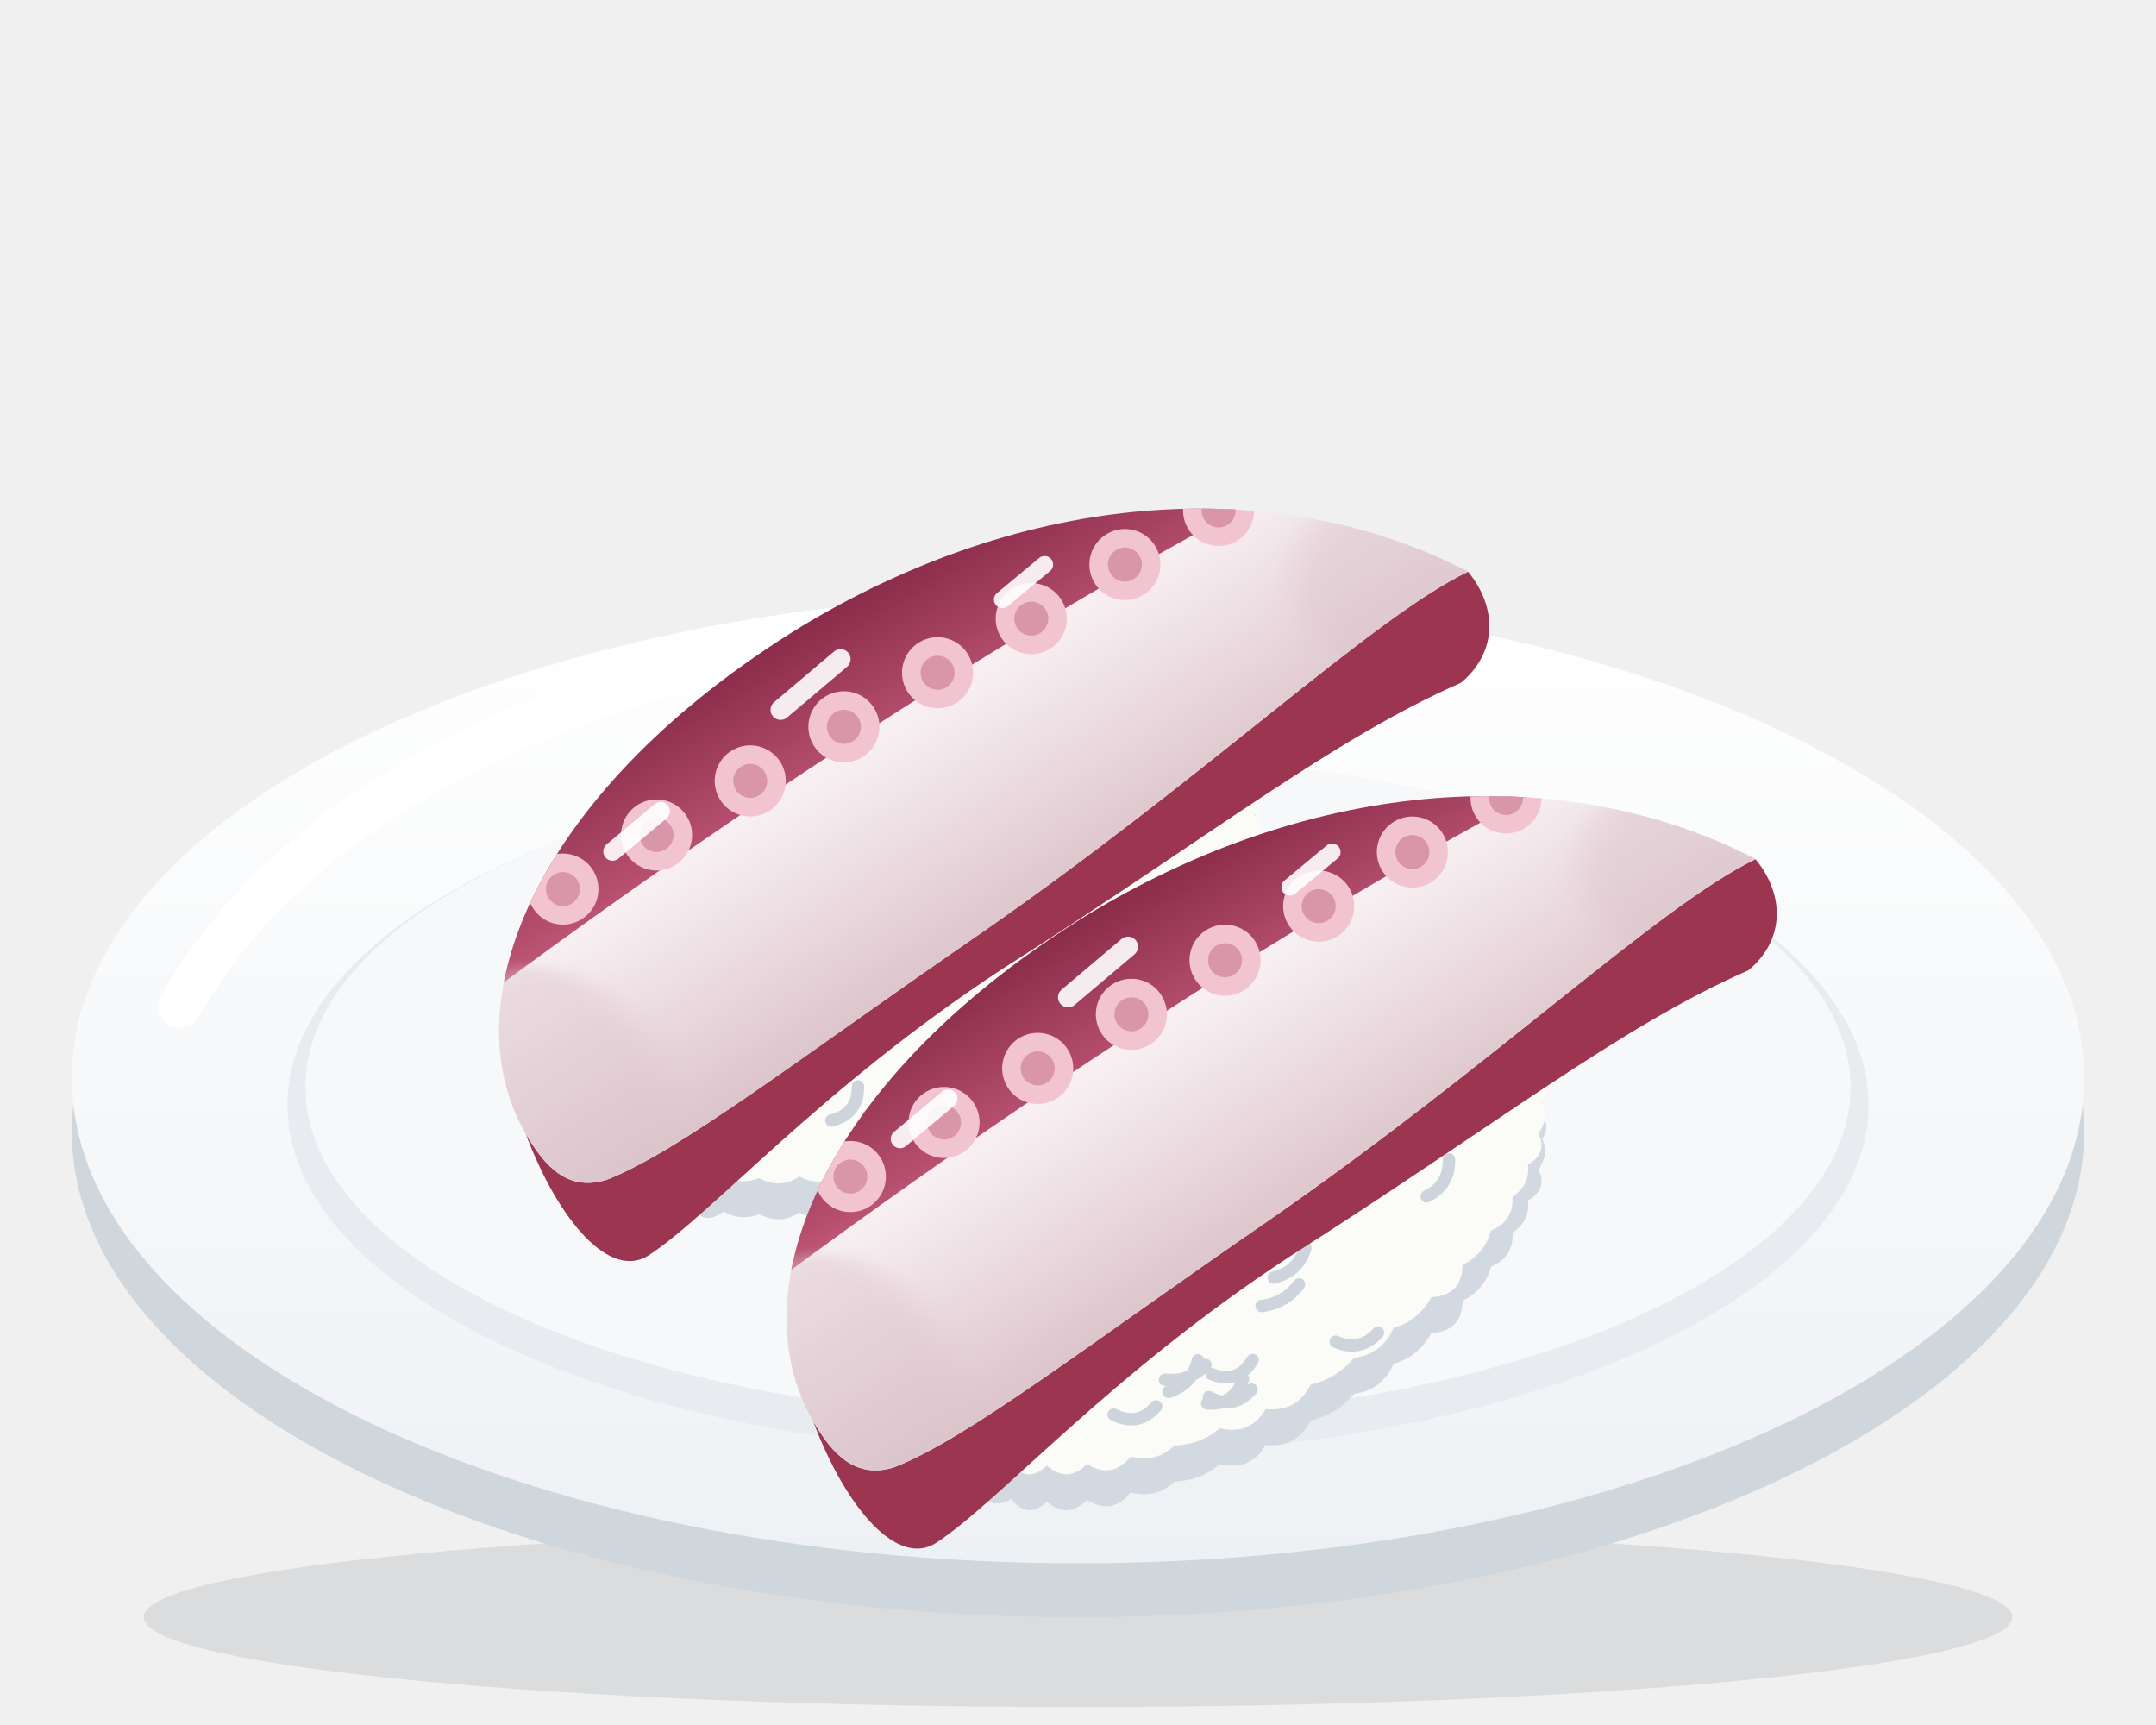
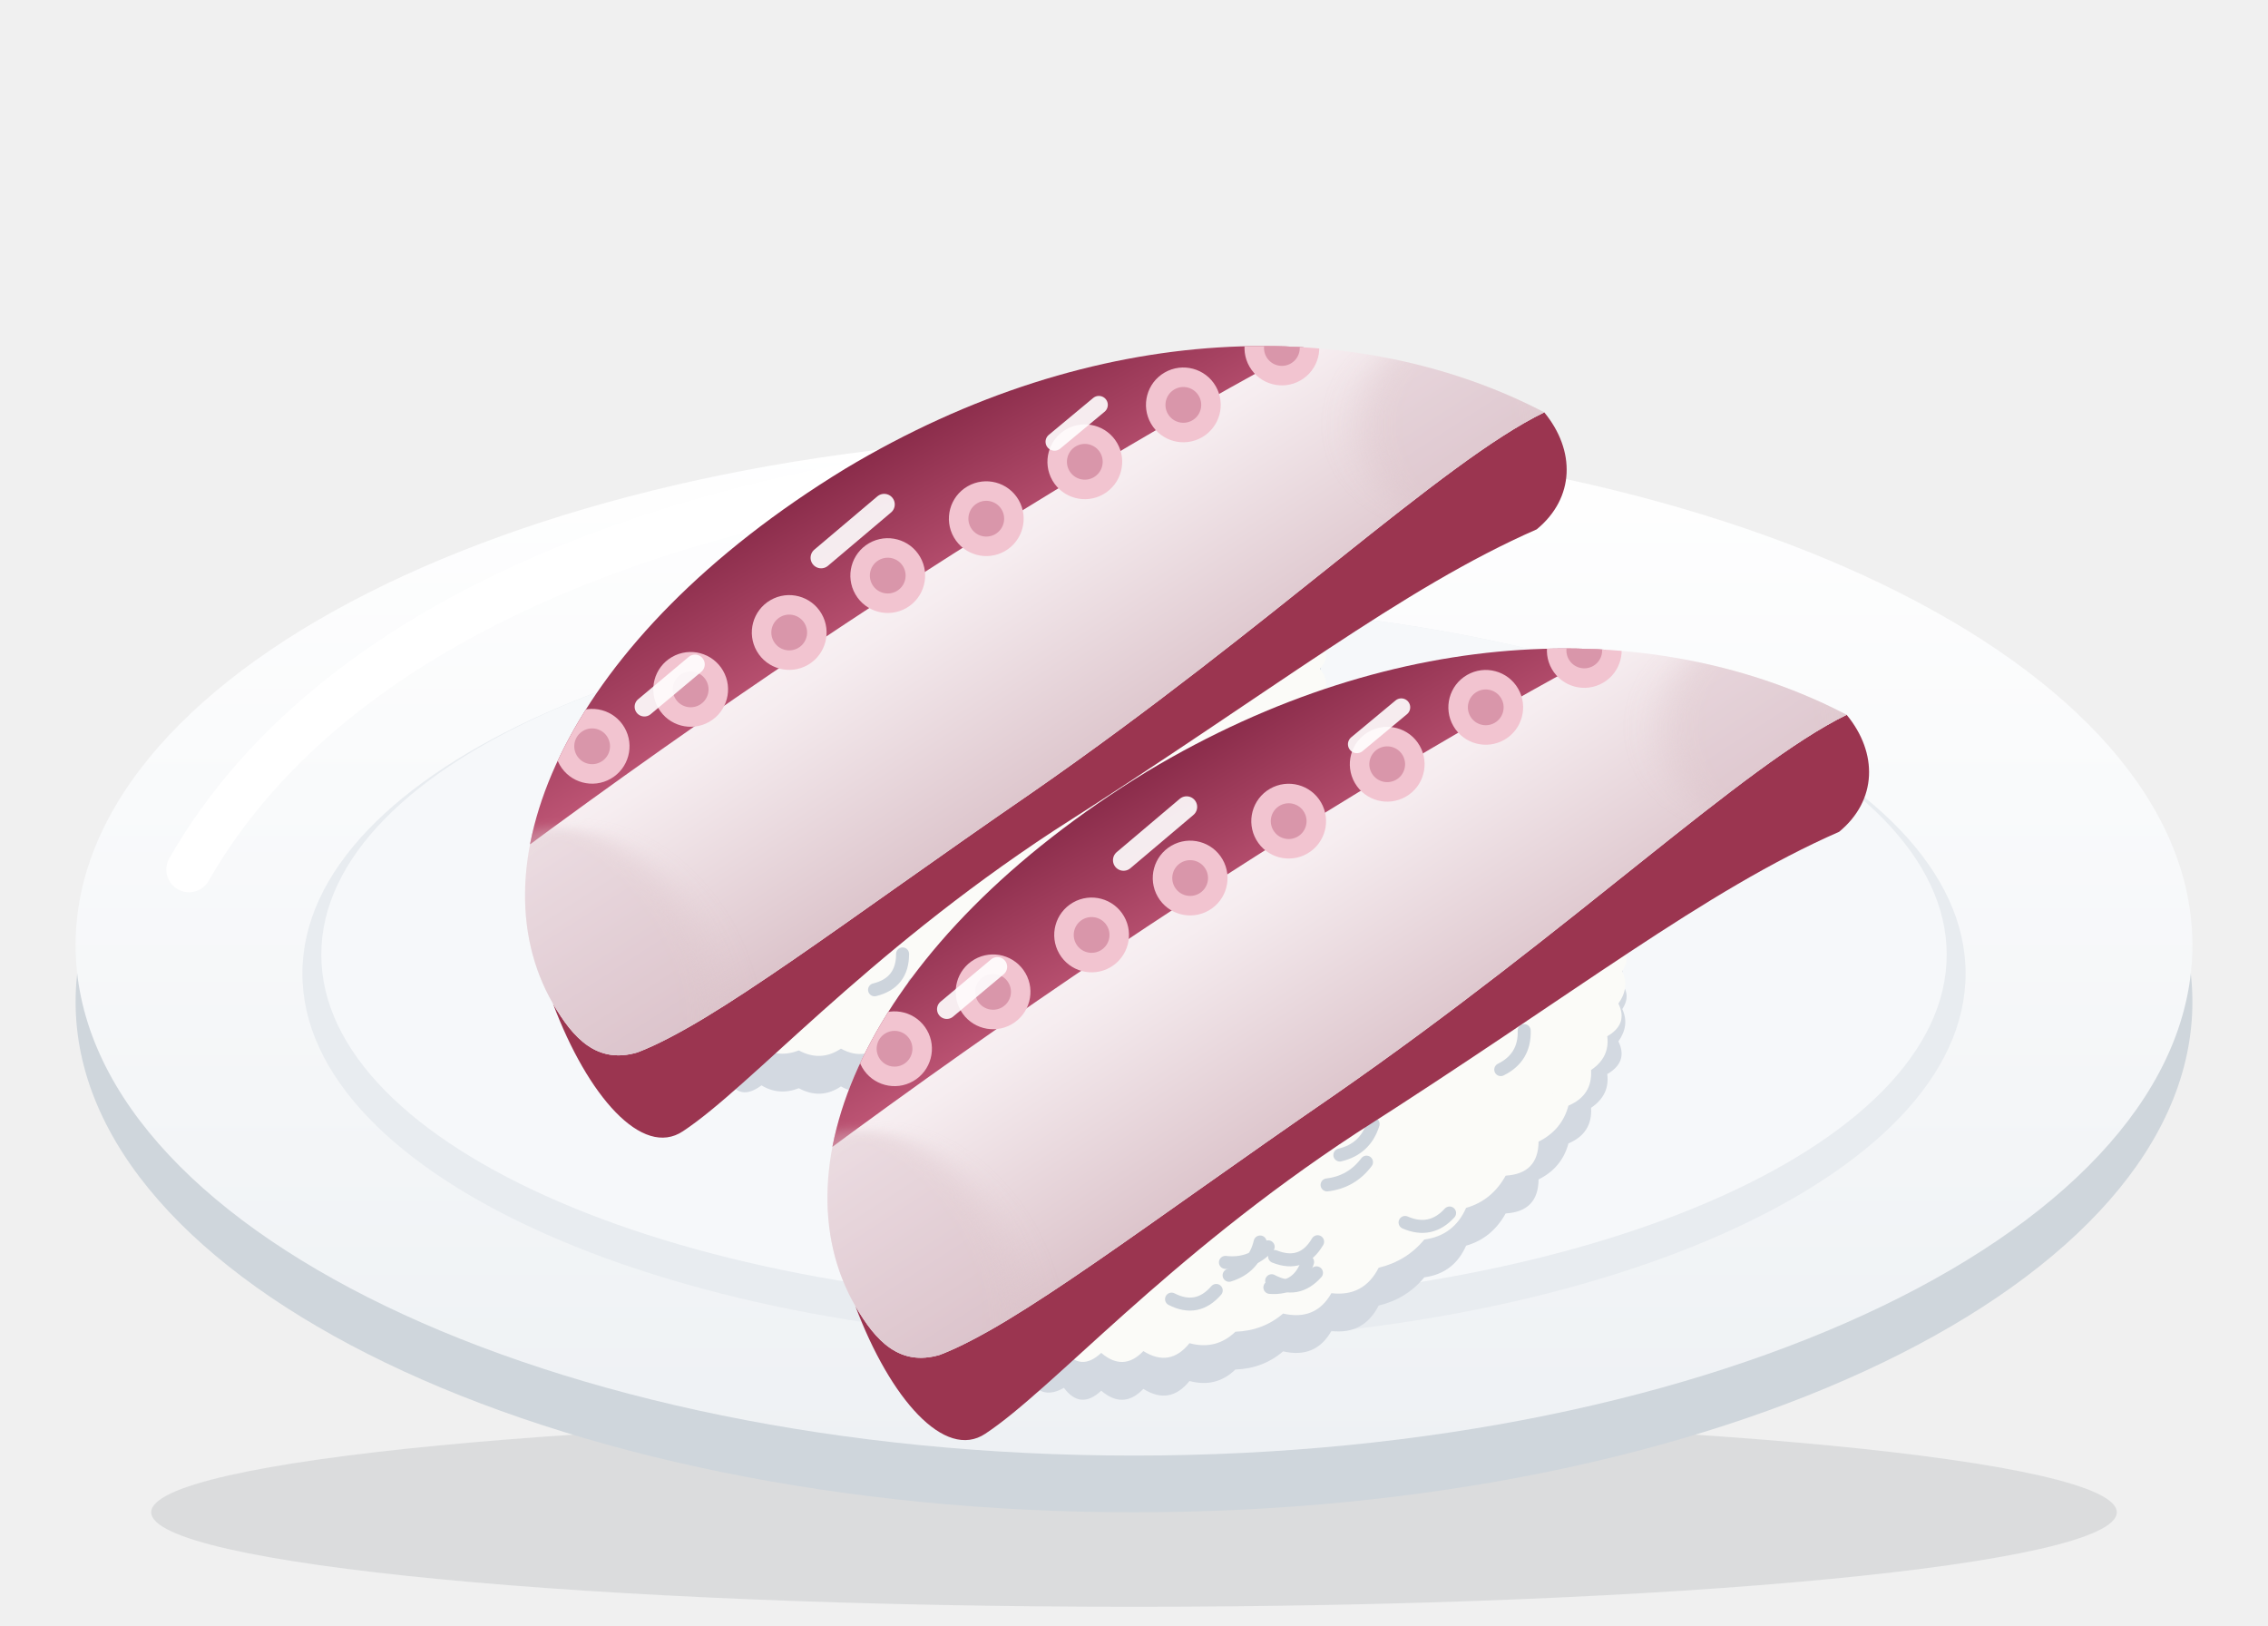
- <svg xmlns="http://www.w3.org/2000/svg" viewBox="0 0 120 96">
+ <svg xmlns="http://www.w3.org/2000/svg" viewBox="0 10 120 86">
  <defs>
    <filter id="soft" x="-20%" y="-50%" width="140%" height="200%">
      <feGaussianBlur stdDeviation="0.8" />
    </filter>
    <linearGradient id="plate" x1="0" y1="0" x2="0" y2="1">
      <stop offset="0" stop-color="#ffffff" />
      <stop offset="1" stop-color="#eef1f4" />
    </linearGradient>
    <linearGradient id="t" x1="0" y1="0" x2="0.15" y2="1">
      <stop offset="0" stop-color="#ffffff" />
      <stop offset="0.45" stop-color="#f6edf0" />
      <stop offset="1" stop-color="#dcc4cb" />
    </linearGradient>
    <linearGradient id="skin" x1="0" y1="0" x2="0" y2="1">
      <stop offset="0" stop-color="#7e2240" />
      <stop offset="1" stop-color="#c45a7a" />
    </linearGradient>
  </defs>
  <ellipse cx="60" cy="90" rx="52" ry="5" fill="#1c2b36" opacity="0.10" />
  <ellipse cx="60" cy="63" rx="56" ry="27" fill="#cfd6dc" />
  <ellipse cx="60" cy="60" rx="56" ry="27" fill="url(#plate)" />
  <ellipse cx="60" cy="61.5" rx="44" ry="19.5" fill="#e8ecf0" />
  <ellipse cx="60" cy="60.5" rx="43" ry="18.5" fill="#f6f8fa" />
  <path d="M10 56 C18 42 38 35 60 34" fill="none" stroke="#fff" stroke-width="2.4" stroke-linecap="round" />
  <g transform="translate(52 54.5) rotate(-30) scale(0.86)">
    <path d="M23 0 Q24 1 22.8 1.6 Q23.3 2.8 22.1 3.2 Q22.3 4.6 20.9 4.8 Q21.1 6.6 19.3 6.2 Q19 7.7 17.4 7.5 Q16.5 8.7 15.1 8.7 Q14.3 10.5 12.4 9.7 Q11.3 11.2 9.6 10.5 Q8.2 11.8 6.5 11 Q5 12.5 3.3 11.4 Q1.7 12.4 0 11.5 Q-1.7 12.1 -3.3 11.4 Q-5 12.7 -6.5 11 Q-8.2 11.6 -9.6 10.5 Q-11.3 11.1 -12.4 9.7 Q-14.2 10.2 -15.1 8.7 Q-16.6 8.8 -17.4 7.5 Q-18.7 7.3 -19.3 6.2 Q-21 6.4 -20.9 4.8 Q-22.3 4.6 -22.1 3.2 Q-23.3 2.8 -22.8 1.6 Q-24.1 1 -23 0 Q-23.5 -0.9 -22.8 -1.6 Q-23 -2.7 -22.1 -3.2 Q-22.1 -4.4 -20.9 -4.8 Q-20.7 -6 -19.3 -6.2 Q-19 -7.8 -17.4 -7.5 Q-16.8 -9.3 -15.1 -8.7 Q-14.3 -10.5 -12.4 -9.7 Q-11.2 -10.9 -9.6 -10.5 Q-8.2 -11.8 -6.5 -11 Q-5 -12 -3.3 -11.4 Q-1.7 -12.6 -0 -11.5 Q1.7 -12.6 3.3 -11.4 Q5 -11.9 6.5 -11 Q8.2 -11.5 9.6 -10.5 Q11.3 -11.2 12.4 -9.7 Q14.1 -10 15.1 -8.7 Q16.8 -9.3 17.4 -7.5 Q19 -7.7 19.3 -6.2 Q21 -6.3 20.9 -4.8 Q22.7 -4.9 22.1 -3.2 Q23.5 -2.9 22.8 -1.6 Q23.7 -0.9 23 0 Z" fill="#d3d9e1" />
  </g>
  <g transform="translate(52 52.5) rotate(-30) scale(0.86)">
    <path d="M23 0 Q24 1 22.8 1.6 Q23.3 2.8 22.1 3.2 Q22.3 4.6 20.9 4.8 Q21.1 6.6 19.3 6.2 Q19 7.7 17.4 7.5 Q16.5 8.7 15.1 8.7 Q14.3 10.5 12.4 9.7 Q11.3 11.2 9.6 10.5 Q8.2 11.8 6.5 11 Q5 12.5 3.3 11.4 Q1.7 12.4 0 11.5 Q-1.7 12.1 -3.3 11.4 Q-5 12.7 -6.5 11 Q-8.2 11.6 -9.6 10.5 Q-11.3 11.1 -12.4 9.7 Q-14.2 10.2 -15.1 8.7 Q-16.6 8.8 -17.4 7.5 Q-18.7 7.3 -19.3 6.2 Q-21 6.4 -20.9 4.8 Q-22.3 4.6 -22.1 3.2 Q-23.3 2.8 -22.8 1.6 Q-24.1 1 -23 0 Q-23.5 -0.9 -22.8 -1.6 Q-23 -2.7 -22.1 -3.2 Q-22.1 -4.4 -20.9 -4.8 Q-20.7 -6 -19.3 -6.2 Q-19 -7.8 -17.4 -7.5 Q-16.8 -9.3 -15.1 -8.7 Q-14.3 -10.5 -12.4 -9.7 Q-11.2 -10.9 -9.6 -10.5 Q-8.2 -11.8 -6.5 -11 Q-5 -12 -3.3 -11.4 Q-1.7 -12.6 -0 -11.5 Q1.7 -12.6 3.3 -11.4 Q5 -11.9 6.5 -11 Q8.2 -11.5 9.6 -10.5 Q11.3 -11.2 12.4 -9.7 Q14.1 -10 15.1 -8.7 Q16.8 -9.3 17.4 -7.5 Q19 -7.7 19.3 -6.2 Q21 -6.3 20.9 -4.8 Q22.7 -4.9 22.1 -3.2 Q23.5 -2.9 22.8 -1.6 Q23.7 -0.9 23 0 Z" fill="#fbfbf8" />
  </g>
  <g transform="translate(52 50.5) rotate(-30) scale(0.86)">
    <path d="M23 0 Q24 1 22.8 1.6 Q23.3 2.8 22.1 3.2 Q22.3 4.6 20.9 4.8 Q21.1 6.6 19.3 6.2 Q19 7.7 17.4 7.5 Q16.5 8.7 15.1 8.7 Q14.3 10.5 12.4 9.7 Q11.3 11.2 9.6 10.5 Q8.2 11.8 6.5 11 Q5 12.5 3.3 11.4 Q1.7 12.4 0 11.5 Q-1.7 12.1 -3.3 11.4 Q-5 12.7 -6.5 11 Q-8.2 11.6 -9.6 10.5 Q-11.3 11.1 -12.4 9.7 Q-14.2 10.2 -15.1 8.7 Q-16.6 8.8 -17.4 7.5 Q-18.7 7.3 -19.3 6.2 Q-21 6.4 -20.9 4.8 Q-22.3 4.6 -22.1 3.2 Q-23.3 2.8 -22.8 1.6 Q-24.1 1 -23 0 Q-23.5 -0.9 -22.8 -1.6 Q-23 -2.7 -22.1 -3.2 Q-22.1 -4.4 -20.9 -4.8 Q-20.7 -6 -19.3 -6.2 Q-19 -7.8 -17.4 -7.5 Q-16.8 -9.3 -15.1 -8.7 Q-14.3 -10.5 -12.4 -9.7 Q-11.2 -10.9 -9.6 -10.5 Q-8.2 -11.8 -6.5 -11 Q-5 -12 -3.3 -11.4 Q-1.7 -12.6 -0 -11.5 Q1.7 -12.6 3.3 -11.4 Q5 -11.9 6.5 -11 Q8.2 -11.5 9.6 -10.5 Q11.3 -11.2 12.4 -9.7 Q14.1 -10 15.1 -8.7 Q16.8 -9.3 17.4 -7.5 Q19 -7.7 19.3 -6.2 Q21 -6.3 20.9 -4.8 Q22.7 -4.9 22.1 -3.2 Q23.5 -2.9 22.8 -1.6 Q23.7 -0.9 23 0 Z" fill="#fbfbf8" />
  </g>
  <g transform="translate(52 48.5) rotate(-30) scale(0.86)">
    <path d="M23 0 Q24 1 22.8 1.6 Q23.3 2.8 22.1 3.2 Q22.3 4.6 20.9 4.8 Q21.1 6.6 19.3 6.2 Q19 7.7 17.4 7.5 Q16.5 8.7 15.1 8.7 Q14.3 10.5 12.4 9.7 Q11.3 11.2 9.6 10.5 Q8.2 11.8 6.5 11 Q5 12.5 3.3 11.4 Q1.7 12.4 0 11.5 Q-1.7 12.1 -3.3 11.4 Q-5 12.7 -6.5 11 Q-8.2 11.6 -9.6 10.5 Q-11.3 11.1 -12.4 9.7 Q-14.2 10.2 -15.1 8.7 Q-16.6 8.8 -17.4 7.5 Q-18.7 7.3 -19.3 6.2 Q-21 6.4 -20.9 4.8 Q-22.3 4.6 -22.1 3.2 Q-23.3 2.8 -22.8 1.6 Q-24.1 1 -23 0 Q-23.5 -0.9 -22.8 -1.6 Q-23 -2.7 -22.1 -3.2 Q-22.1 -4.4 -20.9 -4.8 Q-20.7 -6 -19.3 -6.2 Q-19 -7.8 -17.4 -7.5 Q-16.8 -9.3 -15.1 -8.7 Q-14.3 -10.5 -12.4 -9.7 Q-11.2 -10.9 -9.6 -10.5 Q-8.2 -11.8 -6.5 -11 Q-5 -12 -3.3 -11.4 Q-1.7 -12.6 -0 -11.5 Q1.7 -12.6 3.3 -11.4 Q5 -11.9 6.5 -11 Q8.2 -11.5 9.6 -10.5 Q11.3 -11.2 12.4 -9.7 Q14.1 -10 15.1 -8.7 Q16.8 -9.3 17.4 -7.5 Q19 -7.7 19.3 -6.2 Q21 -6.3 20.9 -4.8 Q22.7 -4.9 22.1 -3.2 Q23.5 -2.9 22.8 -1.6 Q23.7 -0.9 23 0 Z" fill="#fbfbf8" />
  </g>
  <g transform="translate(52 52.5) rotate(-30) scale(0.86)">
    <path d="M1.8 6.6 q1.4 0.9 2.8 0" transform="rotate(-13 1.8 6.6)" fill="none" stroke="#cdd4dc" stroke-width="0.8" stroke-linecap="round" />
    <path d="M1.5 4.7 q1.4 1.1 2.8 0" transform="rotate(11 1.5 4.7)" fill="none" stroke="#cdd4dc" stroke-width="0.8" stroke-linecap="round" />
    <path d="M-0.7 6.6 q1.4 1.1 2.8 0" transform="rotate(-24 -0.7 6.6)" fill="none" stroke="#cdd4dc" stroke-width="0.8" stroke-linecap="round" />
    <path d="M-13 9.9 q1.4 0.8 2.8 0" transform="rotate(7 -13 9.9)" fill="none" stroke="#cdd4dc" stroke-width="0.8" stroke-linecap="round" />
    <path d="M3.5 5.5 q1.4 1 2.8 0" transform="rotate(0 3.5 5.5)" fill="none" stroke="#cdd4dc" stroke-width="0.8" stroke-linecap="round" />
    <path d="M9.2 7.1 q1.4 0.9 2.8 0" transform="rotate(15 9.2 7.1)" fill="none" stroke="#cdd4dc" stroke-width="0.8" stroke-linecap="round" />
    <path d="M-11.5 6.6 q1.4 1.1 2.8 0" transform="rotate(-22 -11.5 6.6)" fill="none" stroke="#cdd4dc" stroke-width="0.8" stroke-linecap="round" />
    <path d="M-9.2 7.5 q1.4 1.1 2.8 0" transform="rotate(30 -9.2 7.5)" fill="none" stroke="#cdd4dc" stroke-width="0.8" stroke-linecap="round" />
    <path d="M-7.5 9.1 q1.4 1 2.8 0" transform="rotate(-3 -7.5 9.1)" fill="none" stroke="#cdd4dc" stroke-width="0.8" stroke-linecap="round" />
    <path d="M5.4 8 q1.4 0.7 2.8 0" transform="rotate(-12 5.4 8)" fill="none" stroke="#cdd4dc" stroke-width="0.8" stroke-linecap="round" />
  </g>
  <g transform="translate(52 44) rotate(-30) scale(0.86)">
    <path d="M-34 6 C-34 8.5 -33.5 10.6 -31 11.2 C-26 12 -16 10.6 -2 9.5 C16 8 30 4.5 37 5 C37.5 8 36 10.5 33 11 C24 10 14 11.5 -2 12.2 C-16 13 -26 16.5 -31 16.8 C-34 17 -35 12 -34 6 Z" fill="#9b3550" />
  </g>
  <g transform="translate(52 44) rotate(-30) scale(0.86)">
    <clipPath id="c0">
      <path d="M-34 6 C-34 -4 -22 -13 -2 -13.5 C16 -13.8 30 -6 37 5 C30 4.5 16 8 -2 9.5 C-16 10.6 -26 12 -31 11.2 C-33.5 10.6 -34 8.5 -34 6 Z" />
    </clipPath>
    <path d="M-34 6 C-34 -4 -22 -13 -2 -13.5 C16 -13.8 30 -6 37 5 C30 4.5 16 8 -2 9.5 C-16 10.6 -26 12 -31 11.2 C-33.5 10.6 -34 8.5 -34 6 Z" fill="url(#t)" />
    <g clip-path="url(#c0)">
      <path d="M-40 -16 H40 V-5 C20 -7 -10 -6 -40 -2 Z" fill="url(#skin)" />
      <circle cx="-24" cy="-6.5" r="2.3" fill="#f2c4d0" />
      <circle cx="-24" cy="-6.5" r="1.1" fill="#d996aa" />
      <circle cx="-17" cy="-6.5" r="2.3" fill="#f2c4d0" />
      <circle cx="-17" cy="-6.5" r="1.1" fill="#d996aa" />
      <circle cx="-10" cy="-6.5" r="2.3" fill="#f2c4d0" />
      <circle cx="-10" cy="-6.5" r="1.1" fill="#d996aa" />
      <circle cx="-3" cy="-6.5" r="2.3" fill="#f2c4d0" />
      <circle cx="-3" cy="-6.5" r="1.1" fill="#d996aa" />
      <circle cx="4" cy="-6.5" r="2.3" fill="#f2c4d0" />
      <circle cx="4" cy="-6.5" r="1.1" fill="#d996aa" />
      <circle cx="11" cy="-6.5" r="2.3" fill="#f2c4d0" />
      <circle cx="11" cy="-6.5" r="1.1" fill="#d996aa" />
      <circle cx="18" cy="-6.5" r="2.3" fill="#f2c4d0" />
      <circle cx="18" cy="-6.5" r="1.1" fill="#d996aa" />
      <circle cx="25" cy="-6.5" r="2.3" fill="#f2c4d0" />
      <circle cx="25" cy="-6.5" r="1.1" fill="#d996aa" />
      <path d="M-20 -7 l4 -0.7" stroke="#fff" stroke-width="1.2" stroke-linecap="round" opacity="0.9" />
      <path d="M-6 -9.5 l5 -0.9" stroke="#fff" stroke-width="1.3" stroke-linecap="round" opacity="0.9" />
      <path d="M10 -8.5 l3.5 -0.6" stroke="#fff" stroke-width="1.1" stroke-linecap="round" opacity="0.9" />
      <ellipse cx="-31" cy="6" rx="7" ry="10" fill="#dcc4cb" opacity="0.45" filter="url(#soft)" />
      <ellipse cx="32" cy="3" rx="6" ry="6" fill="#dcc4cb" opacity="0.45" filter="url(#soft)" />
    </g>
  </g>
  <g transform="translate(68 70.5) rotate(-30) scale(0.86)">
    <path d="M23 0 Q23.9 1 22.8 1.6 Q23.1 2.7 22.1 3.2 Q22 4.3 20.9 4.8 Q20.8 6.2 19.3 6.2 Q18.8 7.4 17.4 7.5 Q16.7 8.9 15.1 8.7 Q14 9.8 12.4 9.7 Q11.4 11.4 9.6 10.5 Q8.1 11.4 6.5 11 Q5 12.1 3.3 11.4 Q1.7 12 0 11.5 Q-1.7 12.6 -3.3 11.4 Q-5 12.4 -6.5 11 Q-8.1 11.3 -9.6 10.5 Q-11.2 10.9 -12.4 9.7 Q-14.2 10.4 -15.1 8.7 Q-16.8 9.2 -17.4 7.5 Q-19.1 7.9 -19.3 6.2 Q-20.8 6.2 -20.9 4.8 Q-22.4 4.6 -22.1 3.2 Q-23.4 2.8 -22.8 1.6 Q-23.7 0.9 -23 0 Q-23.8 -0.9 -22.8 -1.6 Q-23.1 -2.7 -22.1 -3.2 Q-22.4 -4.7 -20.9 -4.8 Q-20.6 -5.9 -19.3 -6.2 Q-19 -7.7 -17.4 -7.5 Q-16.7 -8.9 -15.1 -8.7 Q-14 -9.8 -12.4 -9.7 Q-11.3 -11 -9.6 -10.5 Q-8.3 -12.1 -6.5 -11 Q-5 -12.5 -3.3 -11.4 Q-1.7 -12.6 -0 -11.5 Q1.7 -12.5 3.3 -11.4 Q4.9 -11.7 6.5 -11 Q8.2 -11.8 9.6 -10.5 Q11.2 -10.8 12.4 -9.7 Q14 -9.8 15.1 -8.7 Q16.8 -9.2 17.4 -7.5 Q19.2 -8 19.3 -6.2 Q20.9 -6.3 20.9 -4.8 Q22 -4.3 22.1 -3.2 Q23.1 -2.7 22.8 -1.6 Q23.7 -0.9 23 0 Z" fill="#d3d9e1" />
  </g>
  <g transform="translate(68 68.5) rotate(-30) scale(0.86)">
    <path d="M23 0 Q23.9 1 22.8 1.6 Q23.1 2.7 22.1 3.2 Q22 4.3 20.9 4.8 Q20.8 6.2 19.3 6.2 Q18.8 7.4 17.4 7.5 Q16.7 8.9 15.1 8.7 Q14 9.8 12.4 9.7 Q11.4 11.4 9.6 10.5 Q8.1 11.4 6.5 11 Q5 12.1 3.3 11.4 Q1.7 12 0 11.5 Q-1.7 12.6 -3.3 11.4 Q-5 12.4 -6.5 11 Q-8.1 11.3 -9.6 10.5 Q-11.2 10.9 -12.4 9.7 Q-14.2 10.4 -15.1 8.7 Q-16.8 9.2 -17.4 7.5 Q-19.1 7.9 -19.3 6.2 Q-20.8 6.2 -20.9 4.8 Q-22.4 4.6 -22.1 3.2 Q-23.4 2.8 -22.8 1.6 Q-23.7 0.9 -23 0 Q-23.8 -0.9 -22.8 -1.6 Q-23.1 -2.7 -22.1 -3.2 Q-22.4 -4.7 -20.9 -4.8 Q-20.6 -5.9 -19.3 -6.2 Q-19 -7.7 -17.4 -7.5 Q-16.7 -8.9 -15.1 -8.7 Q-14 -9.8 -12.4 -9.7 Q-11.3 -11 -9.6 -10.5 Q-8.3 -12.1 -6.5 -11 Q-5 -12.5 -3.3 -11.4 Q-1.7 -12.6 -0 -11.5 Q1.7 -12.5 3.3 -11.4 Q4.9 -11.7 6.5 -11 Q8.2 -11.8 9.6 -10.5 Q11.2 -10.8 12.4 -9.7 Q14 -9.8 15.1 -8.7 Q16.8 -9.2 17.4 -7.5 Q19.2 -8 19.3 -6.2 Q20.9 -6.3 20.9 -4.8 Q22 -4.3 22.1 -3.2 Q23.1 -2.7 22.8 -1.6 Q23.7 -0.9 23 0 Z" fill="#fbfbf8" />
  </g>
  <g transform="translate(68 66.5) rotate(-30) scale(0.86)">
    <path d="M23 0 Q23.9 1 22.8 1.6 Q23.1 2.7 22.1 3.2 Q22 4.3 20.9 4.8 Q20.8 6.2 19.3 6.2 Q18.8 7.4 17.4 7.5 Q16.7 8.9 15.1 8.7 Q14 9.8 12.4 9.7 Q11.4 11.4 9.6 10.5 Q8.1 11.4 6.5 11 Q5 12.1 3.3 11.4 Q1.7 12 0 11.5 Q-1.7 12.6 -3.3 11.4 Q-5 12.4 -6.5 11 Q-8.1 11.3 -9.6 10.5 Q-11.2 10.9 -12.4 9.7 Q-14.2 10.4 -15.1 8.7 Q-16.8 9.2 -17.4 7.5 Q-19.1 7.9 -19.3 6.2 Q-20.8 6.2 -20.9 4.8 Q-22.4 4.6 -22.1 3.2 Q-23.4 2.8 -22.8 1.6 Q-23.7 0.9 -23 0 Q-23.8 -0.9 -22.8 -1.6 Q-23.1 -2.7 -22.1 -3.2 Q-22.4 -4.7 -20.9 -4.8 Q-20.6 -5.9 -19.3 -6.2 Q-19 -7.7 -17.4 -7.5 Q-16.7 -8.9 -15.1 -8.7 Q-14 -9.8 -12.4 -9.7 Q-11.3 -11 -9.6 -10.5 Q-8.3 -12.1 -6.5 -11 Q-5 -12.5 -3.3 -11.4 Q-1.7 -12.6 -0 -11.5 Q1.7 -12.5 3.3 -11.4 Q4.9 -11.7 6.5 -11 Q8.2 -11.8 9.6 -10.5 Q11.2 -10.8 12.4 -9.7 Q14 -9.8 15.1 -8.7 Q16.8 -9.2 17.4 -7.5 Q19.2 -8 19.3 -6.2 Q20.9 -6.3 20.9 -4.8 Q22 -4.3 22.1 -3.2 Q23.1 -2.7 22.8 -1.6 Q23.7 -0.9 23 0 Z" fill="#fbfbf8" />
  </g>
  <g transform="translate(68 64.5) rotate(-30) scale(0.86)">
    <path d="M23 0 Q23.9 1 22.8 1.6 Q23.1 2.7 22.1 3.2 Q22 4.3 20.9 4.8 Q20.8 6.2 19.3 6.2 Q18.8 7.4 17.4 7.5 Q16.7 8.9 15.1 8.7 Q14 9.8 12.4 9.7 Q11.4 11.4 9.6 10.5 Q8.1 11.4 6.5 11 Q5 12.1 3.3 11.4 Q1.7 12 0 11.5 Q-1.7 12.6 -3.3 11.4 Q-5 12.4 -6.5 11 Q-8.1 11.3 -9.6 10.5 Q-11.2 10.9 -12.4 9.7 Q-14.2 10.4 -15.1 8.7 Q-16.8 9.2 -17.4 7.5 Q-19.1 7.9 -19.3 6.2 Q-20.8 6.2 -20.9 4.8 Q-22.4 4.6 -22.1 3.2 Q-23.4 2.8 -22.8 1.6 Q-23.7 0.9 -23 0 Q-23.8 -0.9 -22.8 -1.6 Q-23.1 -2.7 -22.1 -3.2 Q-22.4 -4.7 -20.9 -4.8 Q-20.6 -5.9 -19.3 -6.2 Q-19 -7.7 -17.4 -7.5 Q-16.7 -8.9 -15.1 -8.7 Q-14 -9.8 -12.4 -9.7 Q-11.3 -11 -9.6 -10.5 Q-8.3 -12.1 -6.5 -11 Q-5 -12.5 -3.3 -11.4 Q-1.7 -12.6 -0 -11.5 Q1.7 -12.5 3.3 -11.4 Q4.9 -11.7 6.5 -11 Q8.2 -11.8 9.6 -10.5 Q11.2 -10.8 12.4 -9.7 Q14 -9.8 15.1 -8.7 Q16.8 -9.2 17.4 -7.5 Q19.2 -8 19.3 -6.2 Q20.9 -6.3 20.9 -4.8 Q22 -4.3 22.1 -3.2 Q23.1 -2.7 22.8 -1.6 Q23.7 -0.9 23 0 Z" fill="#fbfbf8" />
  </g>
  <g transform="translate(68 68.5) rotate(-30) scale(0.86)">
    <path d="M-0.2 5.5 q1.4 0.6 2.8 0" transform="rotate(0 -0.2 5.5)" fill="none" stroke="#cdd4dc" stroke-width="0.8" stroke-linecap="round" />
    <path d="M-5.2 7.7 q1.4 1.2 2.8 0" transform="rotate(11 -5.2 7.7)" fill="none" stroke="#cdd4dc" stroke-width="0.8" stroke-linecap="round" />
    <path d="M12.6 4.7 q1.4 0.9 2.8 0" transform="rotate(-29 12.6 4.7)" fill="none" stroke="#cdd4dc" stroke-width="0.8" stroke-linecap="round" />
    <path d="M1.4 4.3 q1.4 0.8 2.8 0" transform="rotate(-13 1.4 4.3)" fill="none" stroke="#cdd4dc" stroke-width="0.8" stroke-linecap="round" />
    <path d="M-6.1 8.9 q1.4 1.1 2.8 0" transform="rotate(20 -6.1 8.9)" fill="none" stroke="#cdd4dc" stroke-width="0.8" stroke-linecap="round" />
    <path d="M2.8 9.9 q1.4 1 2.8 0" transform="rotate(18 2.8 9.9)" fill="none" stroke="#cdd4dc" stroke-width="0.8" stroke-linecap="round" />
    <path d="M-8 6.5 q1.4 0.7 2.8 0" transform="rotate(10 -8 6.5)" fill="none" stroke="#cdd4dc" stroke-width="0.8" stroke-linecap="round" />
    <path d="M-8.2 7.3 q1.4 0.8 2.8 0" transform="rotate(-17 -8.2 7.3)" fill="none" stroke="#cdd4dc" stroke-width="0.8" stroke-linecap="round" />
    <path d="M-12 6.8 q1.4 1.1 2.8 0" transform="rotate(19 -12 6.8)" fill="none" stroke="#cdd4dc" stroke-width="0.8" stroke-linecap="round" />
    <path d="M-6.4 9.2 q1.4 1.1 2.8 0" transform="rotate(-4 -6.4 9.2)" fill="none" stroke="#cdd4dc" stroke-width="0.8" stroke-linecap="round" />
  </g>
  <g transform="translate(68 60) rotate(-30) scale(0.86)">
    <path d="M-34 6 C-34 8.5 -33.5 10.6 -31 11.2 C-26 12 -16 10.6 -2 9.5 C16 8 30 4.5 37 5 C37.5 8 36 10.5 33 11 C24 10 14 11.5 -2 12.2 C-16 13 -26 16.5 -31 16.8 C-34 17 -35 12 -34 6 Z" fill="#9b3550" />
  </g>
  <g transform="translate(68 60) rotate(-30) scale(0.86)">
    <clipPath id="c1">
      <path d="M-34 6 C-34 -4 -22 -13 -2 -13.5 C16 -13.8 30 -6 37 5 C30 4.5 16 8 -2 9.5 C-16 10.6 -26 12 -31 11.2 C-33.5 10.6 -34 8.5 -34 6 Z" />
    </clipPath>
    <path d="M-34 6 C-34 -4 -22 -13 -2 -13.5 C16 -13.8 30 -6 37 5 C30 4.5 16 8 -2 9.5 C-16 10.6 -26 12 -31 11.2 C-33.5 10.6 -34 8.5 -34 6 Z" fill="url(#t)" />
    <g clip-path="url(#c1)">
      <path d="M-40 -16 H40 V-5 C20 -7 -10 -6 -40 -2 Z" fill="url(#skin)" />
      <circle cx="-24" cy="-6.5" r="2.3" fill="#f2c4d0" />
      <circle cx="-24" cy="-6.5" r="1.1" fill="#d996aa" />
      <circle cx="-17" cy="-6.5" r="2.3" fill="#f2c4d0" />
      <circle cx="-17" cy="-6.5" r="1.1" fill="#d996aa" />
      <circle cx="-10" cy="-6.5" r="2.3" fill="#f2c4d0" />
      <circle cx="-10" cy="-6.5" r="1.1" fill="#d996aa" />
      <circle cx="-3" cy="-6.5" r="2.3" fill="#f2c4d0" />
      <circle cx="-3" cy="-6.5" r="1.1" fill="#d996aa" />
      <circle cx="4" cy="-6.5" r="2.3" fill="#f2c4d0" />
      <circle cx="4" cy="-6.5" r="1.1" fill="#d996aa" />
      <circle cx="11" cy="-6.5" r="2.3" fill="#f2c4d0" />
      <circle cx="11" cy="-6.5" r="1.1" fill="#d996aa" />
      <circle cx="18" cy="-6.5" r="2.3" fill="#f2c4d0" />
      <circle cx="18" cy="-6.5" r="1.1" fill="#d996aa" />
      <circle cx="25" cy="-6.5" r="2.3" fill="#f2c4d0" />
      <circle cx="25" cy="-6.5" r="1.1" fill="#d996aa" />
      <path d="M-20 -7 l4 -0.7" stroke="#fff" stroke-width="1.2" stroke-linecap="round" opacity="0.9" />
      <path d="M-6 -9.5 l5 -0.9" stroke="#fff" stroke-width="1.3" stroke-linecap="round" opacity="0.9" />
      <path d="M10 -8.5 l3.5 -0.6" stroke="#fff" stroke-width="1.1" stroke-linecap="round" opacity="0.9" />
      <ellipse cx="-31" cy="6" rx="7" ry="10" fill="#dcc4cb" opacity="0.45" filter="url(#soft)" />
      <ellipse cx="32" cy="3" rx="6" ry="6" fill="#dcc4cb" opacity="0.45" filter="url(#soft)" />
    </g>
  </g>
</svg>
